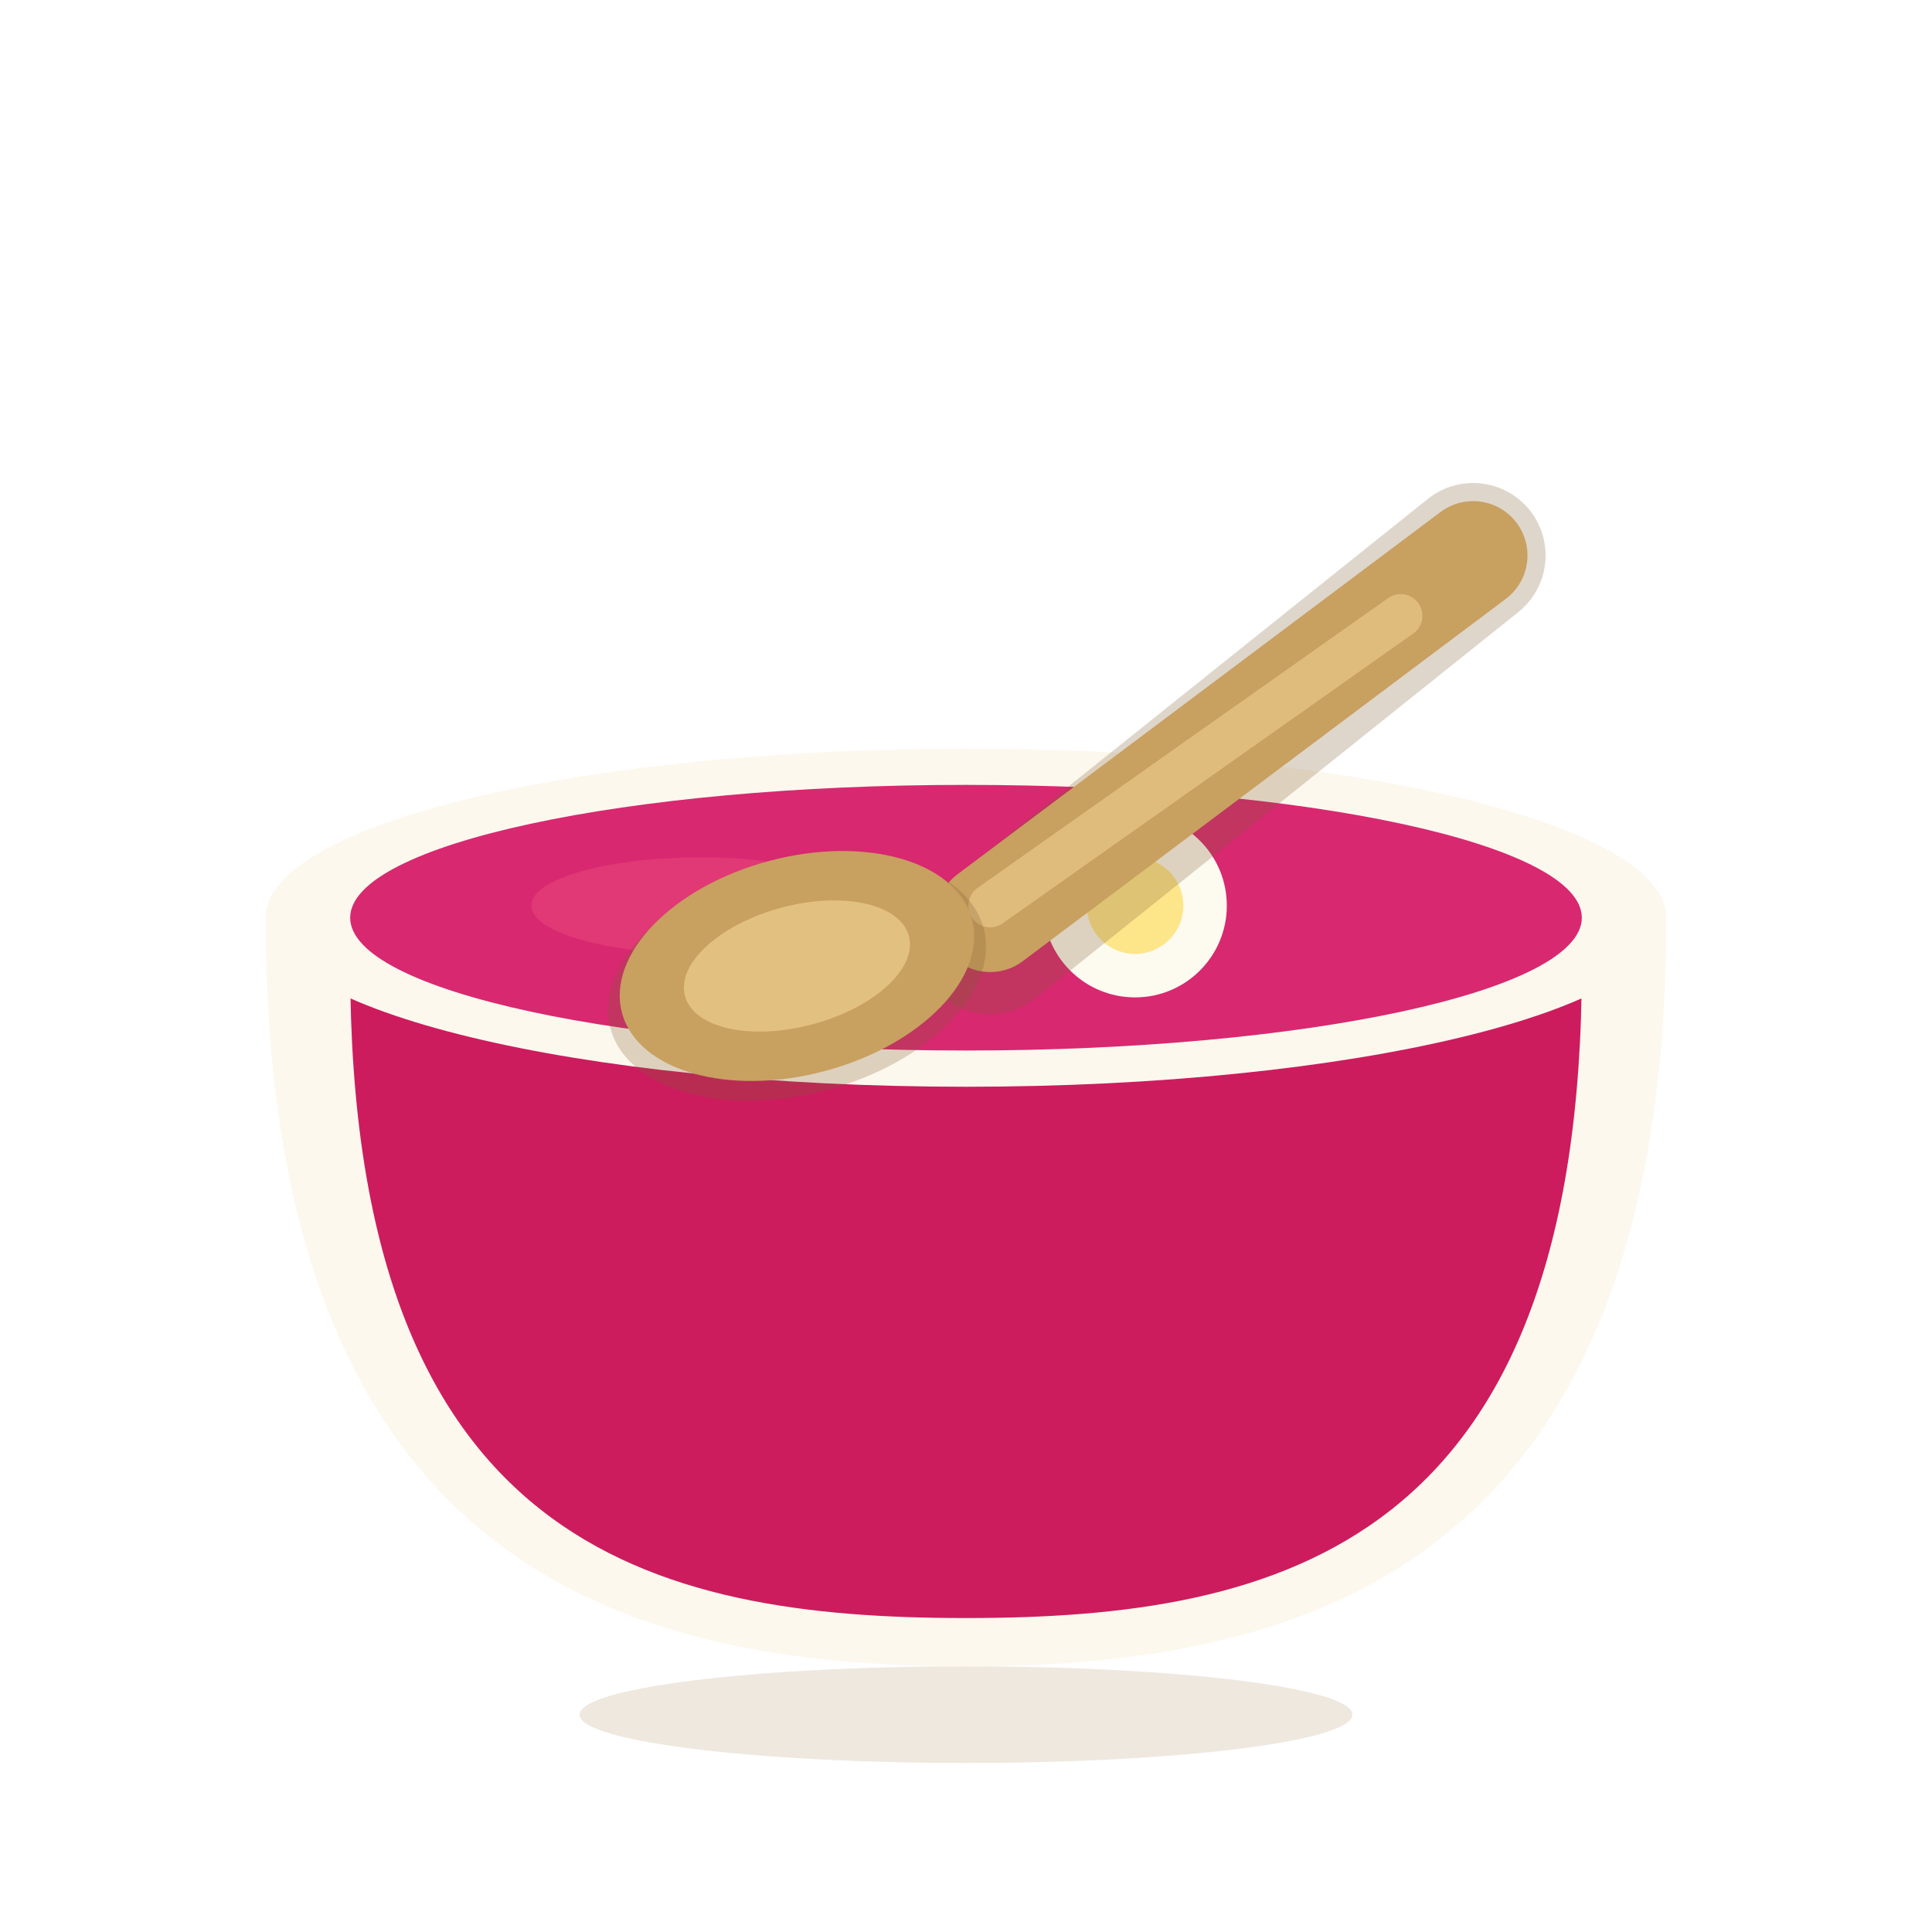
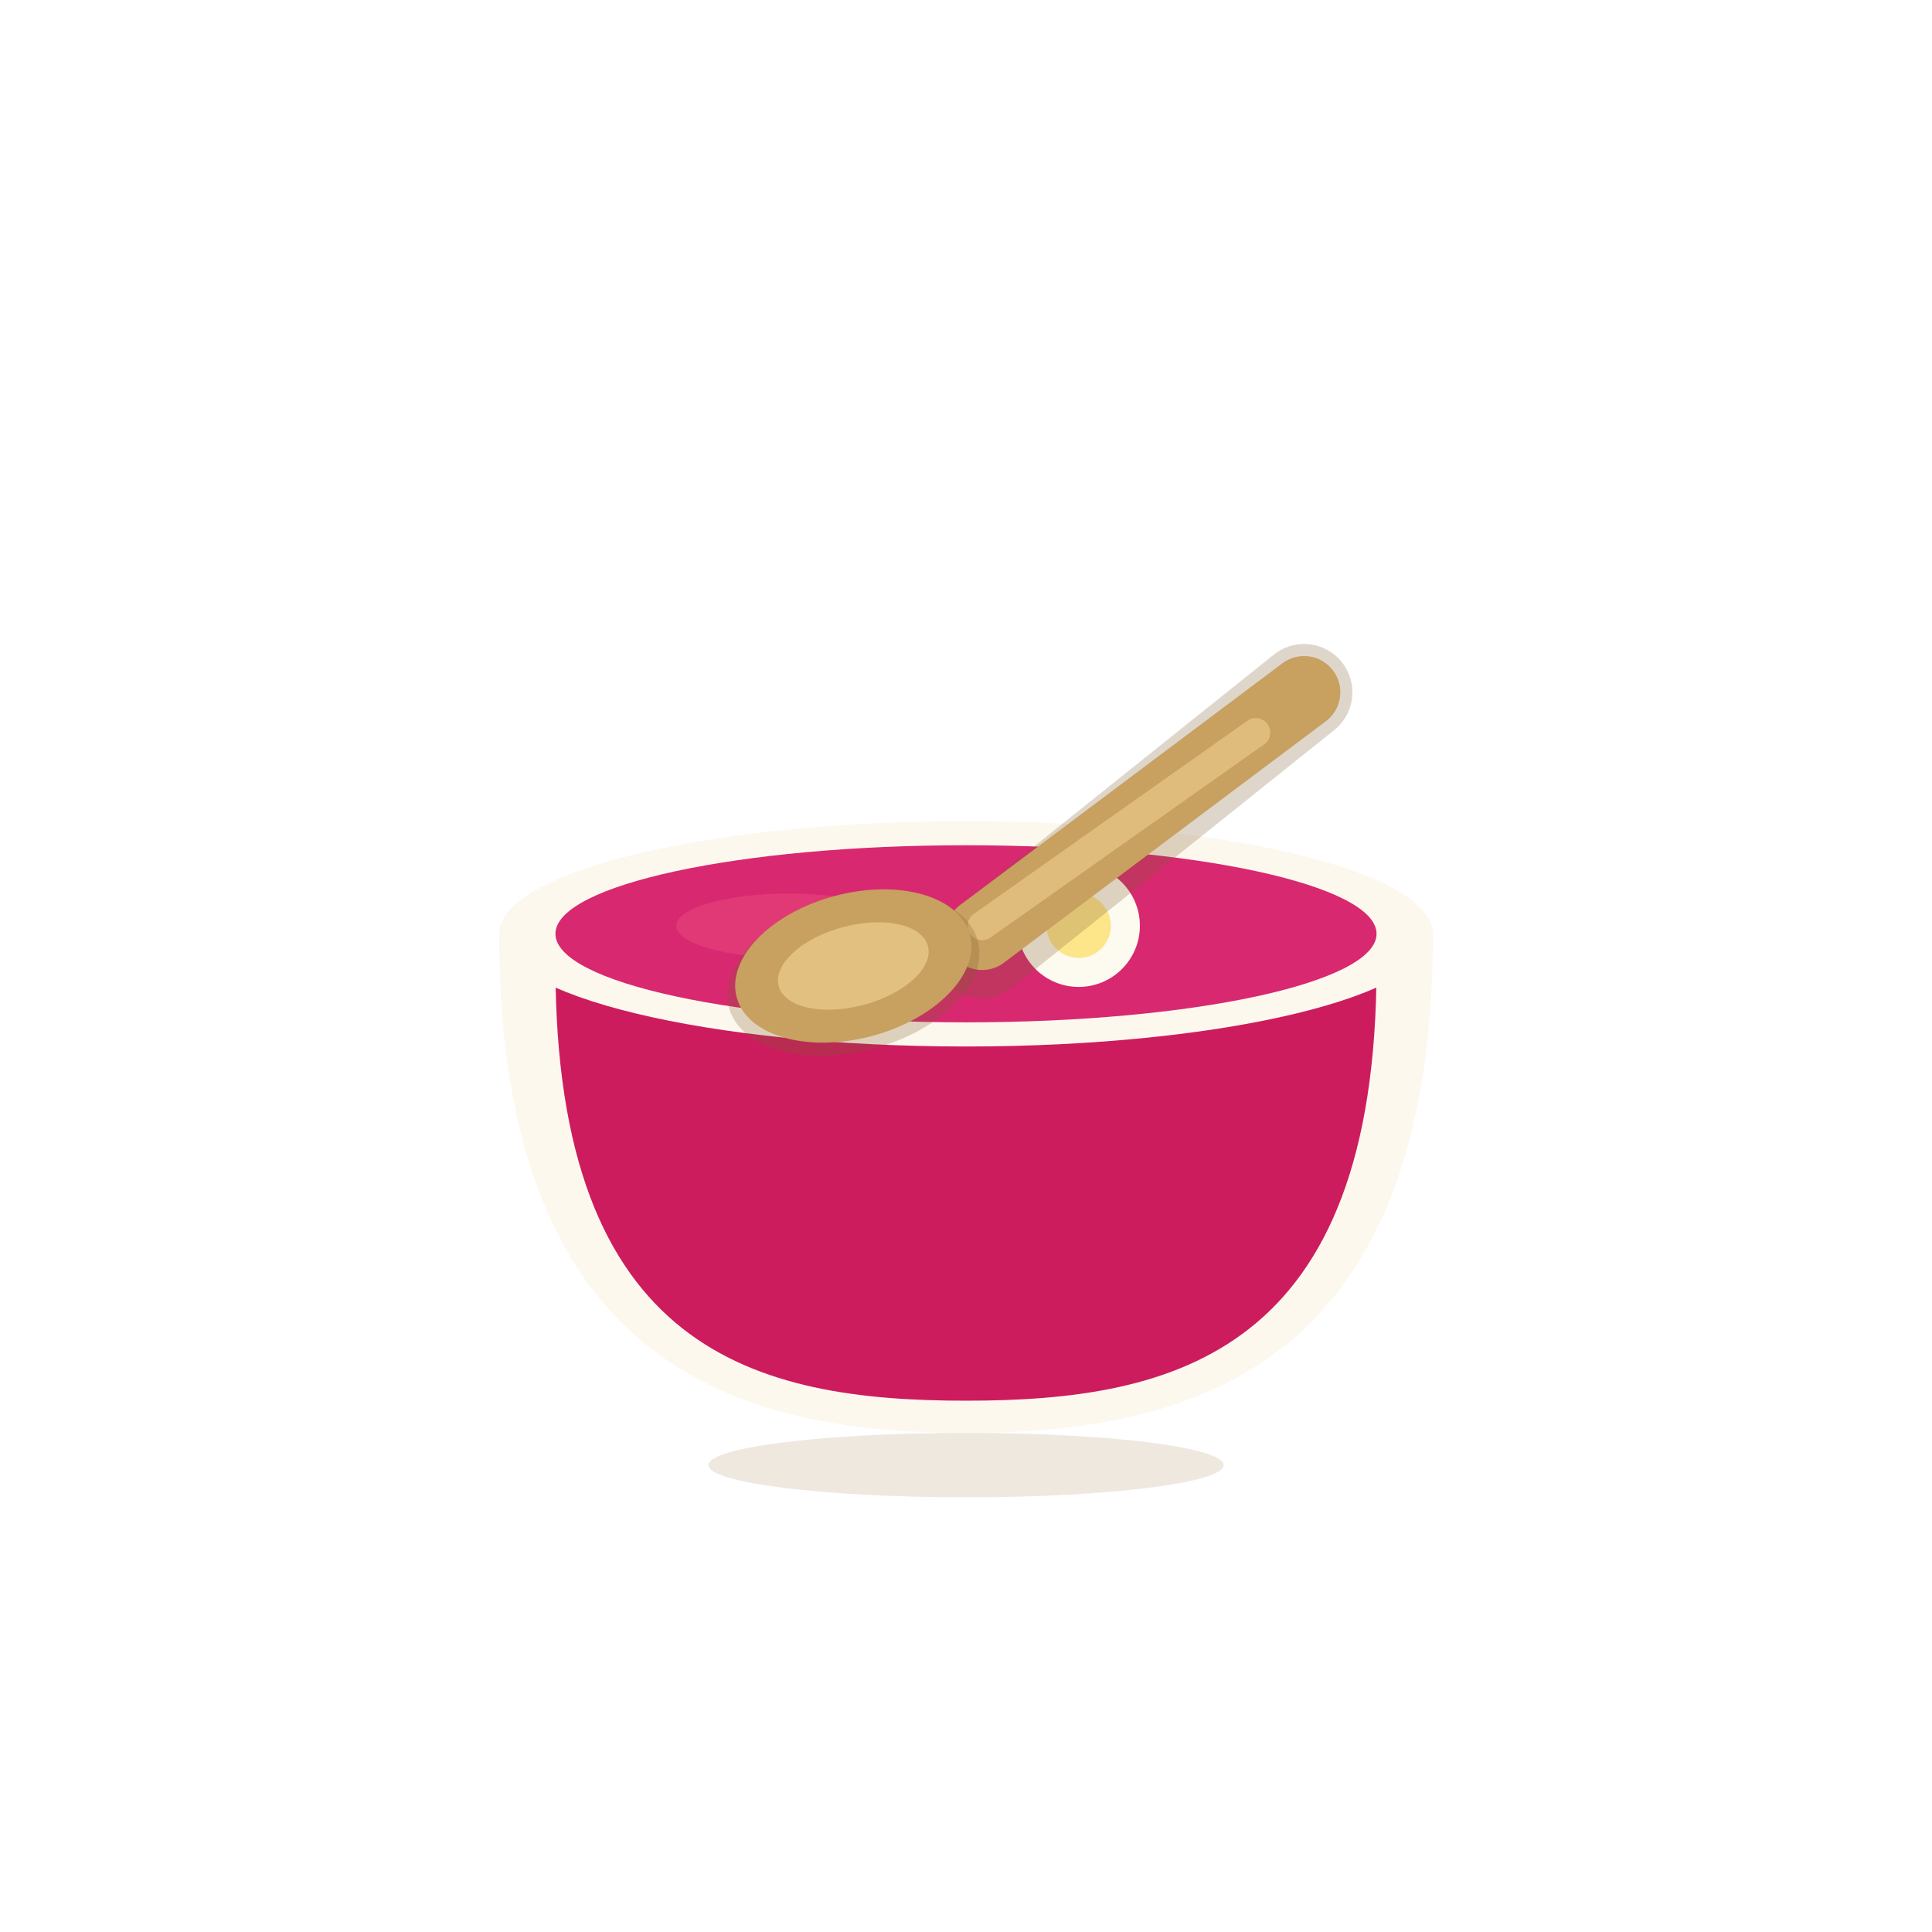
- <svg xmlns="http://www.w3.org/2000/svg" viewBox="0 0 80 80">
-   <ellipse cx="40" cy="71" rx="16" ry="2" fill="#a08050" opacity="0.18" />
-   <path d="M11 38 C11 65 26 69 40 69 C54 69 69 65 69 38 Z" fill="#fdf8ee" />
-   <path d="M14.5 40 C14.5 64 27 67 40 67 C53 67 65.5 64 65.5 40 Z" fill="#cc1c5e" />
-   <ellipse cx="40" cy="38" rx="29" ry="7" fill="#fdf8ee" />
-   <ellipse cx="40" cy="38" rx="25.5" ry="5.5" fill="#d82870" />
-   <ellipse cx="29" cy="37.5" rx="7" ry="2" fill="#e84a7a" opacity="0.5" />
-   <circle cx="47" cy="37.5" r="3.8" fill="#fdfaf0" />
-   <circle cx="47" cy="37.5" r="2" fill="#fde68a" />
-   <line x1="41" y1="39" x2="61" y2="23" stroke="#7A5C30" stroke-width="6" stroke-linecap="round" opacity="0.25" />
-   <line x1="41" y1="38" x2="61" y2="23" stroke="#C8A060" stroke-width="4.5" stroke-linecap="round" />
-   <line x1="41" y1="37.5" x2="58" y2="25.5" stroke="#E8C888" stroke-width="1.8" stroke-linecap="round" opacity="0.7" />
-   <ellipse cx="33" cy="40.5" rx="8" ry="4.8" fill="#7A5C30" opacity="0.25" transform="rotate(-15 33 40.5)" />
-   <ellipse cx="33" cy="40" rx="7.5" ry="4.5" fill="#C8A060" transform="rotate(-15 33 40)" />
-   <ellipse cx="33" cy="40" rx="4.8" ry="2.5" fill="#E8C888" opacity="0.8" transform="rotate(-15 33 40)" />
+ <svg xmlns="http://www.w3.org/2000/svg" viewBox="0 0 120 120">
+   <g transform="translate(20,20)">
+     <ellipse cx="40" cy="71" rx="16" ry="2" fill="#a08050" opacity="0.18" />
+     <path d="M11 38 C11 65 26 69 40 69 C54 69 69 65 69 38 Z" fill="#fdf8ee" />
+     <path d="M14.5 40 C14.5 64 27 67 40 67 C53 67 65.5 64 65.5 40 Z" fill="#cc1c5e" />
+     <ellipse cx="40" cy="38" rx="29" ry="7" fill="#fdf8ee" />
+     <ellipse cx="40" cy="38" rx="25.5" ry="5.5" fill="#d82870" />
+     <ellipse cx="29" cy="37.5" rx="7" ry="2" fill="#e84a7a" opacity="0.5" />
+     <circle cx="47" cy="37.5" r="3.8" fill="#fdfaf0" />
+     <circle cx="47" cy="37.5" r="2" fill="#fde68a" />
+     <line x1="41" y1="39" x2="61" y2="23" stroke="#7A5C30" stroke-width="6" stroke-linecap="round" opacity="0.25" />
+     <line x1="41" y1="38" x2="61" y2="23" stroke="#C8A060" stroke-width="4.5" stroke-linecap="round" />
+     <line x1="41" y1="37.5" x2="58" y2="25.5" stroke="#E8C888" stroke-width="1.8" stroke-linecap="round" opacity="0.7" />
+     <ellipse cx="33" cy="40.5" rx="8" ry="4.8" fill="#7A5C30" opacity="0.25" transform="rotate(-15 33 40.5)" />
+     <ellipse cx="33" cy="40" rx="7.5" ry="4.5" fill="#C8A060" transform="rotate(-15 33 40)" />
+     <ellipse cx="33" cy="40" rx="4.8" ry="2.5" fill="#E8C888" opacity="0.8" transform="rotate(-15 33 40)" />
+   </g>
</svg>
